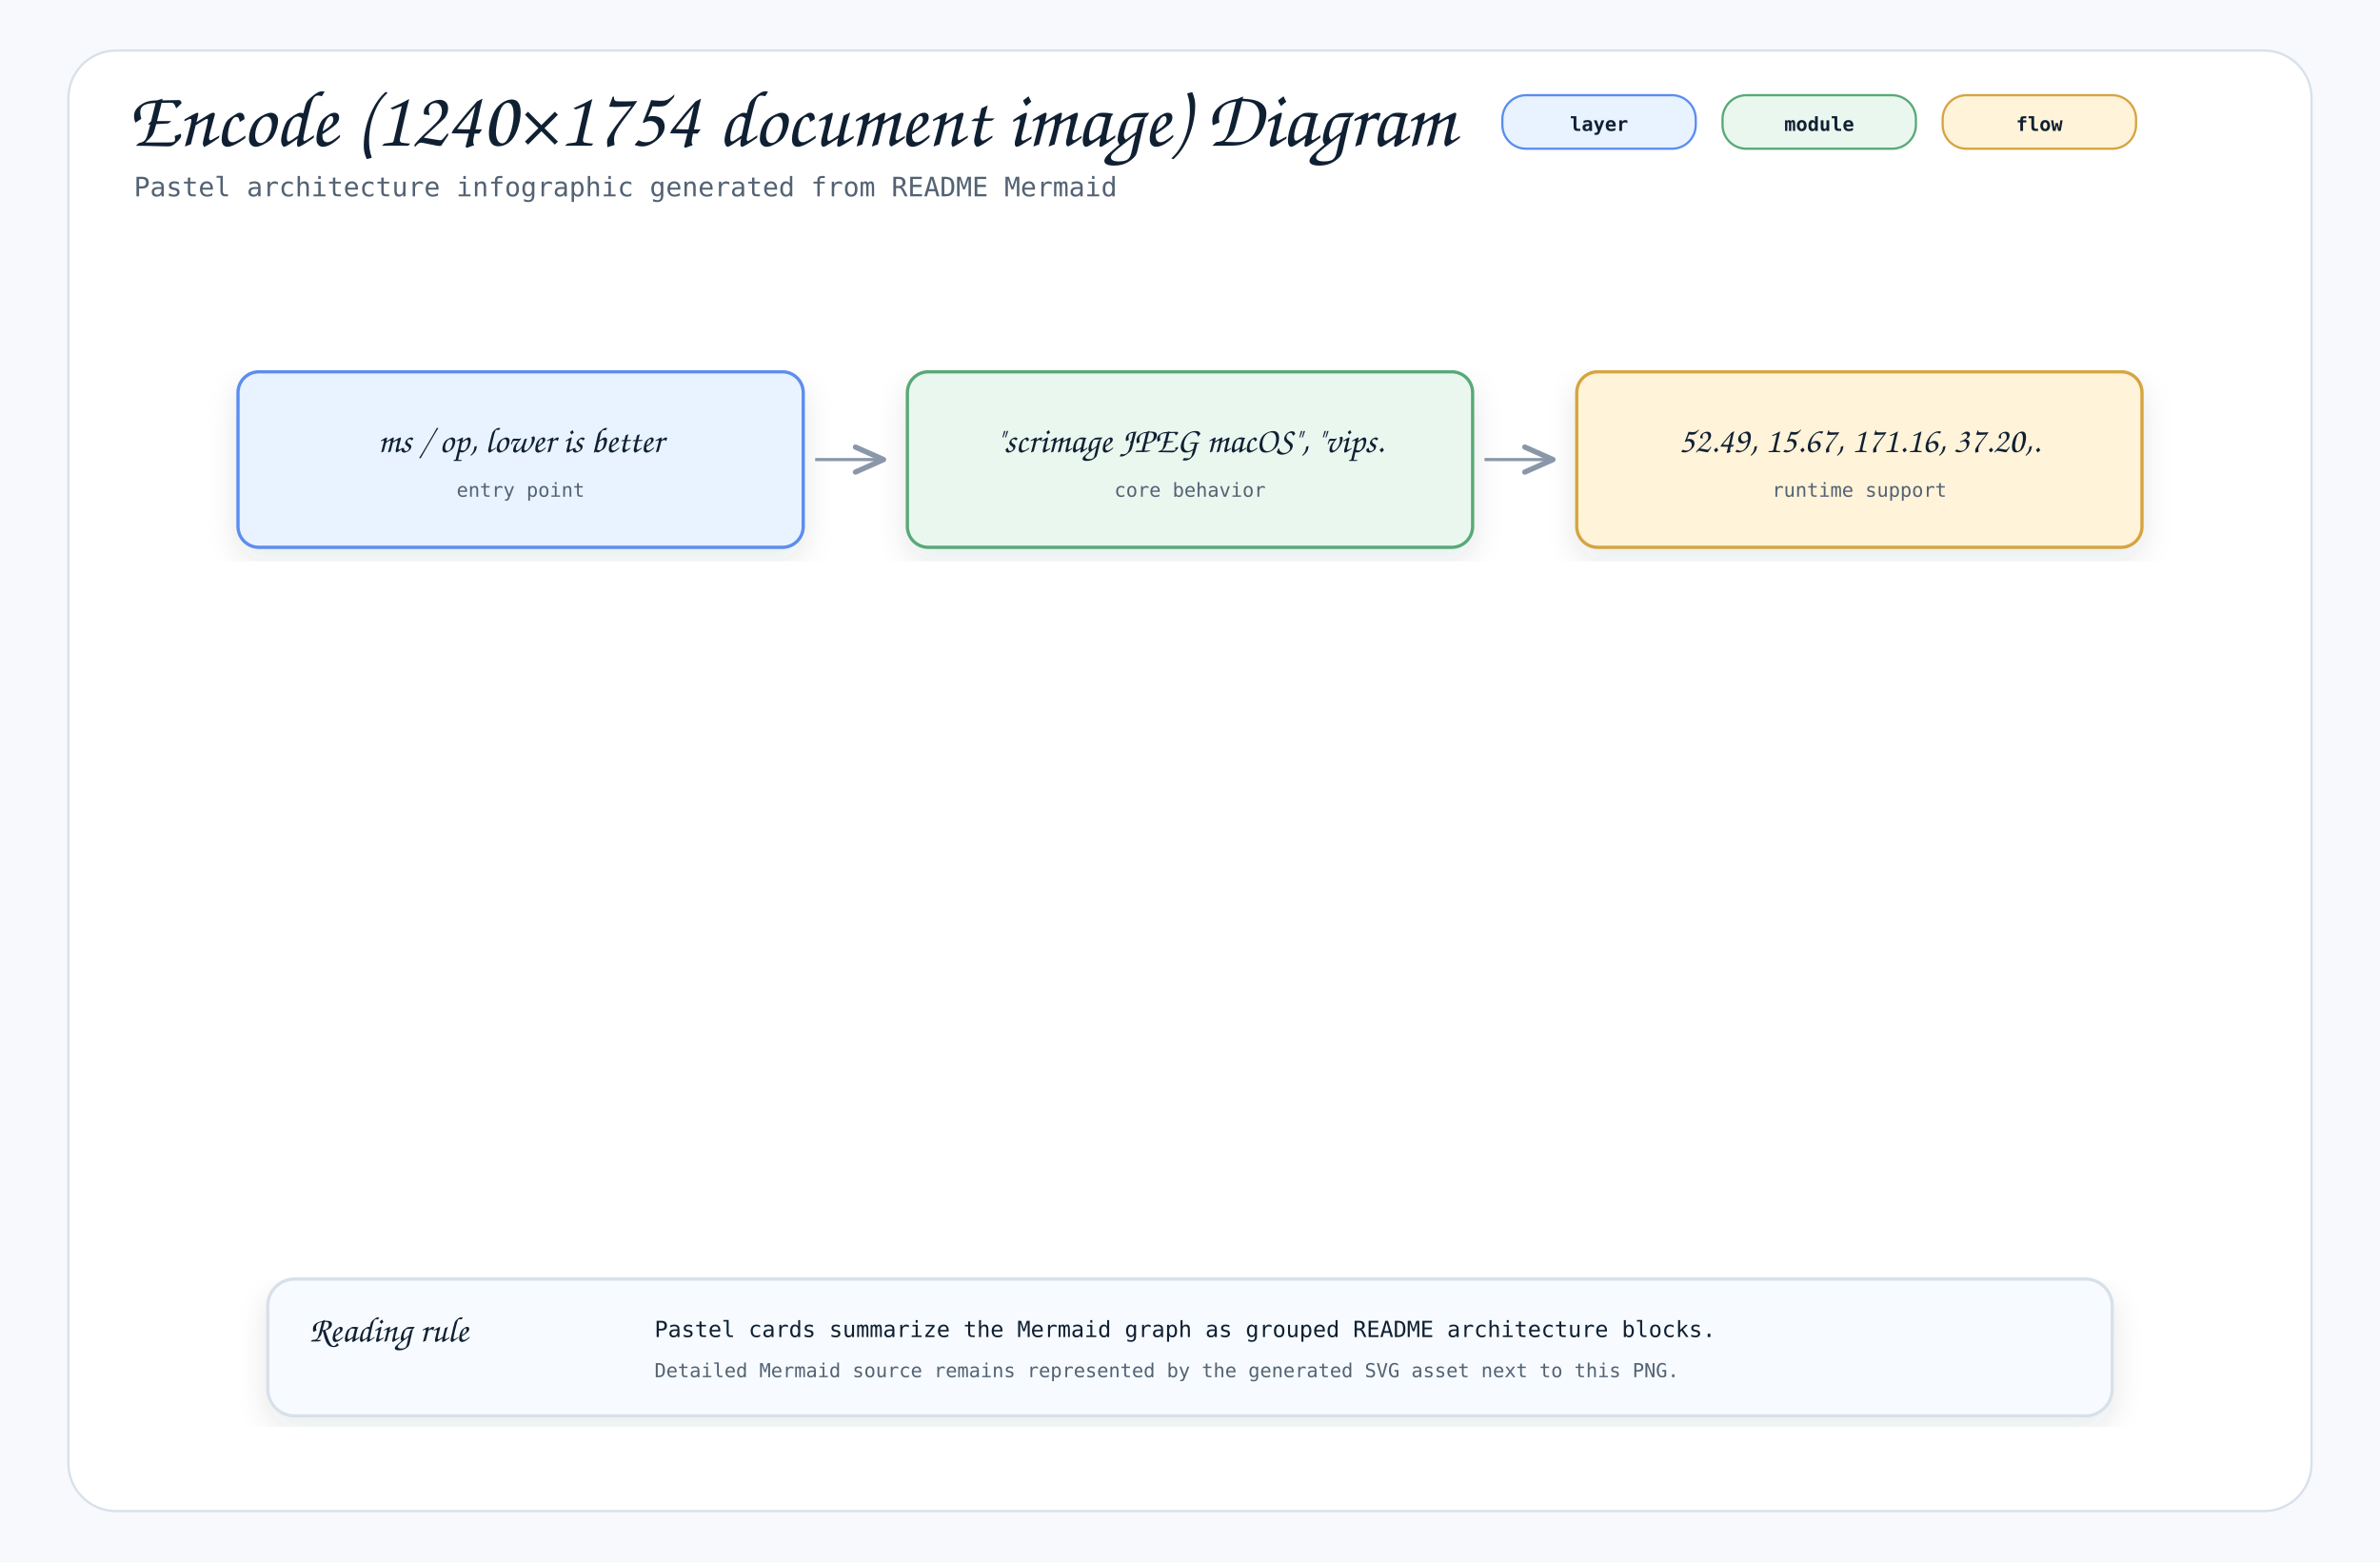
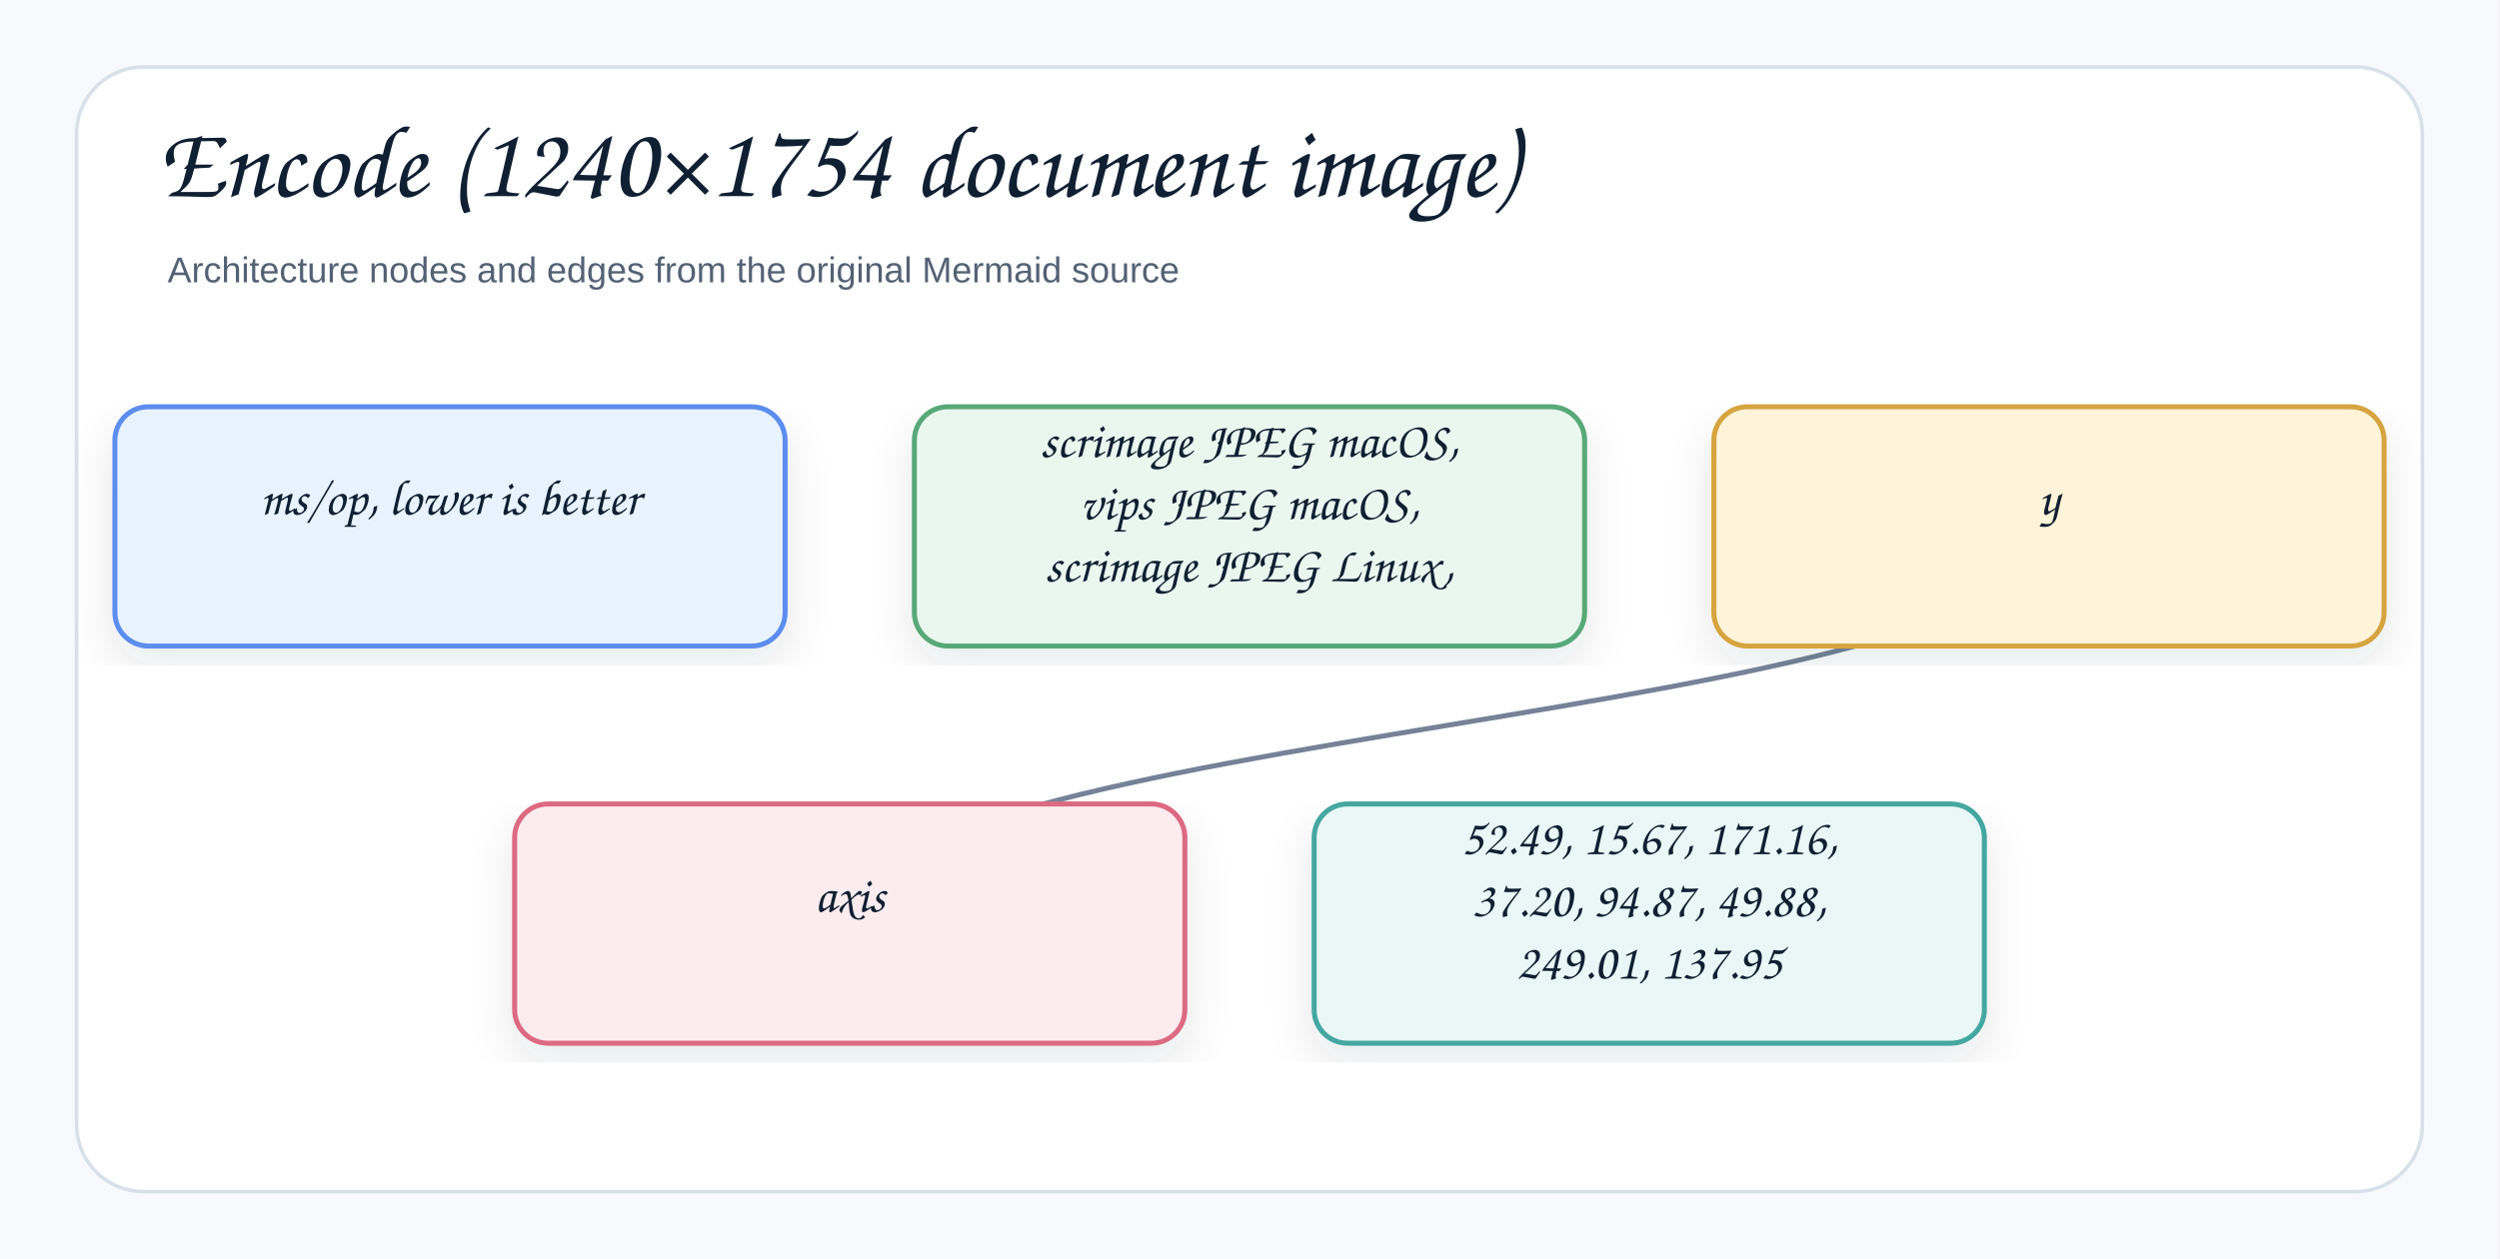
- <svg xmlns="http://www.w3.org/2000/svg" width="1600" height="1050" viewBox="0 0 1600 1050" role="img" aria-label="Encode (1240×1754 document image) Diagram">
+ <svg xmlns="http://www.w3.org/2000/svg" width="1044" height="526" viewBox="0 0 1044 526" role="img" aria-label="Encode (1240×1754 document image)">
  <defs>
    <filter id="shadow" x="-8%" y="-8%" width="116%" height="116%">
-       <feDropShadow dx="0" dy="8" stdDeviation="10" flood-color="#1f2937" flood-opacity="0.10" />
+       <feDropShadow dx="0" dy="8" stdDeviation="9" flood-color="#1f2937" flood-opacity="0.10" />
    </filter>
    <marker id="openArrow" markerWidth="12" markerHeight="10" refX="10" refY="5" orient="auto" markerUnits="strokeWidth">
-       <path d="M 1 1 L 10 5 L 1 9" fill="none" stroke="#8a97a8" stroke-width="1.7" stroke-linecap="round" stroke-linejoin="round" />
+       <path d="M 1 1 L 10 5 L 1 9" fill="none" stroke="#758297" stroke-width="1.8" stroke-linecap="round" stroke-linejoin="round" />
    </marker>
    <marker id="inherit" markerWidth="14" markerHeight="12" refX="12" refY="6" orient="auto" markerUnits="strokeWidth">
-       <path d="M 0 1 L 12 6 L 0 11 Z" fill="#ffffff" stroke="#8a97a8" stroke-width="1.7" />
+       <path d="M 0 1 L 12 6 L 0 11 Z" fill="#ffffff" stroke="#758297" stroke-width="1.8" />
    </marker>
    <style>
-     .canvas { fill: #f7f9fc; }
-     .frame { fill: #ffffff; stroke: #d8e0ea; stroke-width: 1.5; }
-     .title { font-family: "Architects Daughter", "Comic Mono", cursive; font-size: 54px; font-weight: 400; fill: #102033; }
-     .subtitle { font-family: "Comic Mono", "SFMono-Regular", Menlo, Consolas, monospace; font-size: 18px; fill: #536273; }
-     .label { font-family: "Architects Daughter", "Comic Mono", cursive; font-size: 30px; font-weight: 400; fill: #102033; }
-     .smallLabel { font-family: "Architects Daughter", "Comic Mono", cursive; font-size: 24px; font-weight: 400; fill: #102033; }
-     .mono { font-family: "Comic Mono", "SFMono-Regular", Menlo, Consolas, monospace; font-size: 15px; fill: #102033; }
-     .small { font-family: "Comic Mono", "SFMono-Regular", Menlo, Consolas, monospace; font-size: 13px; fill: #536273; }
-     .strong { font-family: "Comic Mono", "SFMono-Regular", Menlo, Consolas, monospace; font-size: 15px; font-weight: 700; fill: #102033; }
-     .card { stroke-width: 2.2; filter: url(#shadow); }
-     .line { stroke: #8a97a8; stroke-width: 2.1; fill: none; marker-end: url(#openArrow); }
-     .softLine { stroke: #8a97a8; stroke-width: 2.1; fill: none; }
-     .dashed { stroke: #8a97a8; stroke-width: 2.1; stroke-dasharray: 7 6; fill: none; marker-end: url(#openArrow); }
-     .inheritLine { stroke: #8a97a8; stroke-width: 2.2; fill: none; marker-end: url(#inherit); }
-     .implLine { stroke: #8a97a8; stroke-width: 2.2; stroke-dasharray: 8 7; fill: none; marker-end: url(#inherit); }
-     .compartment { stroke-width: 1.6; fill: none; }
-     .chip { stroke-width: 1.5; rx: 16; }
-     .chipText { font-family: "Comic Mono", "SFMono-Regular", Menlo, Consolas, monospace; font-size: 13px; font-weight: 700; fill: #102033; }
+     .canvas{fill:#f7f9fc}.frame{fill:#fff;stroke:#d8e0ea;stroke-width:1.5}
+     .title{font-family:"Architects Daughter","Comic Sans MS","Comic Sans",cursive;font-size:43px;font-weight:400;fill:#102033}
+     .subtitle{font-family:"Comic Sans MS","Comic Sans","Comic Neue",Arial,sans-serif;font-size:15px;font-weight:400;fill:#536273}
+     .label{font-family:"Architects Daughter","Comic Sans MS","Comic Sans",cursive;font-size:25px;font-weight:400;fill:#102033}
+     .smallLabel{font-family:"Architects Daughter","Comic Sans MS","Comic Sans",cursive;font-size:21px;font-weight:400;fill:#102033}
+     .mono{font-family:"Comic Sans MS","Comic Sans","Comic Neue",Arial,sans-serif;font-size:12px;font-weight:400;fill:#102033}
+     .small{font-family:"Comic Sans MS","Comic Sans","Comic Neue",Arial,sans-serif;font-size:12px;font-weight:400;fill:#536273}
+     .strong{font-family:"Comic Sans MS","Comic Sans","Comic Neue",Arial,sans-serif;font-size:13px;font-weight:400;fill:#102033}
+     .card{stroke-width:2.1;filter:url(#shadow)}.compartment{stroke-width:1.5;fill:none}
+     .line{stroke:#758297;stroke-width:2.1;fill:none;marker-end:url(#openArrow)}
+     .plainLine{stroke:#758297;stroke-width:2.1;fill:none}
+     .dashed{stroke:#758297;stroke-width:2.1;stroke-dasharray:7 6;fill:none;marker-end:url(#openArrow)}
+     .inheritLine{stroke:#758297;stroke-width:2.2;fill:none;marker-end:url(#inherit)}
+     .implLine{stroke:#758297;stroke-width:2.2;stroke-dasharray:8 7;fill:none;marker-end:url(#inherit)}
  </style>
  </defs>
-   <rect class="canvas" width="1600" height="1050" />
-   <rect class="frame" x="46" y="34" width="1508" height="982" rx="32" />
-   <text class="title" x="86" y="98">Encode (1240×1754 document image) Diagram</text>
-   <text class="subtitle" x="90" y="132">Pastel architecture infographic generated from README Mermaid</text>
-   <rect class="chip" x="1010" y="64" width="130" height="36" fill="#e8f3ff" stroke="#5b8def" />
-   <text class="chipText" x="1075" y="88" text-anchor="middle">layer</text>
-   <rect class="chip" x="1158" y="64" width="130" height="36" fill="#eaf7ef" stroke="#58a978" />
-   <text class="chipText" x="1223" y="88" text-anchor="middle">module</text>
-   <rect class="chip" x="1306" y="64" width="130" height="36" fill="#fff3d9" stroke="#d6a441" />
-   <text class="chipText" x="1371" y="88" text-anchor="middle">flow</text>
-   <g transform="translate(160,250)">
-     <rect class="card" x="0" y="0" width="380" height="118" rx="14" fill="#e8f3ff" stroke="#5b8def" />
-     <text class="smallLabel" x="190" y="54" text-anchor="middle">ms / op, lower is better</text>
-     <text class="small" x="190" y="84" text-anchor="middle">entry point</text>
+   <rect class="canvas" width="1044" height="526" />
+   <rect class="frame" x="32" y="28" width="980" height="470" rx="28" />
+   <text class="title" x="66" y="82">Encode (1240×1754 document image)</text>
+   <text class="subtitle" x="70" y="118">Architecture nodes and edges from the original Mermaid source</text>
+   <path class="line" d="M856 220 C856 303 355 303 355 386" />
+   <g transform="translate(48,170)">
+     <rect class="card" x="0" y="0" width="280" height="100" rx="14" fill="#E8F3FF" stroke="#5B8DEF" />
+     <text class="smallLabel" x="140" y="45" text-anchor="middle">ms/op, lower is better</text>
  </g>
-   <g transform="translate(610,250)">
-     <rect class="card" x="0" y="0" width="380" height="118" rx="14" fill="#eaf7ef" stroke="#58a978" />
-     <text class="smallLabel" x="190" y="54" text-anchor="middle">"scrimage JPEG macOS", "vips.</text>
-     <text class="small" x="190" y="84" text-anchor="middle">core behavior</text>
+   <g transform="translate(382,170)">
+     <rect class="card" x="0" y="0" width="280" height="100" rx="14" fill="#EAF7EF" stroke="#58A978" />
+     <text class="smallLabel" x="140" y="21" text-anchor="middle">scrimage JPEG macOS,</text>
+     <text class="smallLabel" x="140" y="47" text-anchor="middle">vips JPEG macOS,</text>
+     <text class="smallLabel" x="140" y="73" text-anchor="middle">scrimage JPEG Linux,</text>
  </g>
-   <path class="line" d="M548 309 L594 309" />
-   <g transform="translate(1060,250)">
-     <rect class="card" x="0" y="0" width="380" height="118" rx="14" fill="#fff3d9" stroke="#d6a441" />
-     <text class="smallLabel" x="190" y="54" text-anchor="middle">52.49, 15.67, 171.16, 37.20,.</text>
-     <text class="small" x="190" y="84" text-anchor="middle">runtime support</text>
+   <g transform="translate(716,170)">
+     <rect class="card" x="0" y="0" width="280" height="100" rx="14" fill="#FFF3D9" stroke="#D6A441" />
+     <text class="smallLabel" x="140" y="45" text-anchor="middle">y</text>
  </g>
-   <path class="line" d="M998 309 L1044 309" />
-   <g transform="translate(180,860)">
-     <rect class="card" x="0" y="0" width="1240" height="92" rx="18" fill="#f7fbff" stroke="#d8e0ea" />
-     <text class="smallLabel" x="28" y="42">Reading rule</text>
-     <text class="mono" x="260" y="39">Pastel cards summarize the Mermaid graph as grouped README architecture blocks.</text>
-     <text class="small" x="260" y="66">Detailed Mermaid source remains represented by the generated SVG asset next to this PNG.</text>
+   <g transform="translate(215,336)">
+     <rect class="card" x="0" y="0" width="280" height="100" rx="14" fill="#FDECEF" stroke="#DC6B82" />
+     <text class="smallLabel" x="140" y="45" text-anchor="middle">axis</text>
+   </g>
+   <g transform="translate(549,336)">
+     <rect class="card" x="0" y="0" width="280" height="100" rx="14" fill="#E9F7F6" stroke="#45A7A1" />
+     <text class="smallLabel" x="140" y="21" text-anchor="middle">52.49, 15.67, 171.16,</text>
+     <text class="smallLabel" x="140" y="47" text-anchor="middle">37.20, 94.87, 49.88,</text>
+     <text class="smallLabel" x="140" y="73" text-anchor="middle">249.01, 137.95</text>
  </g>
</svg>
